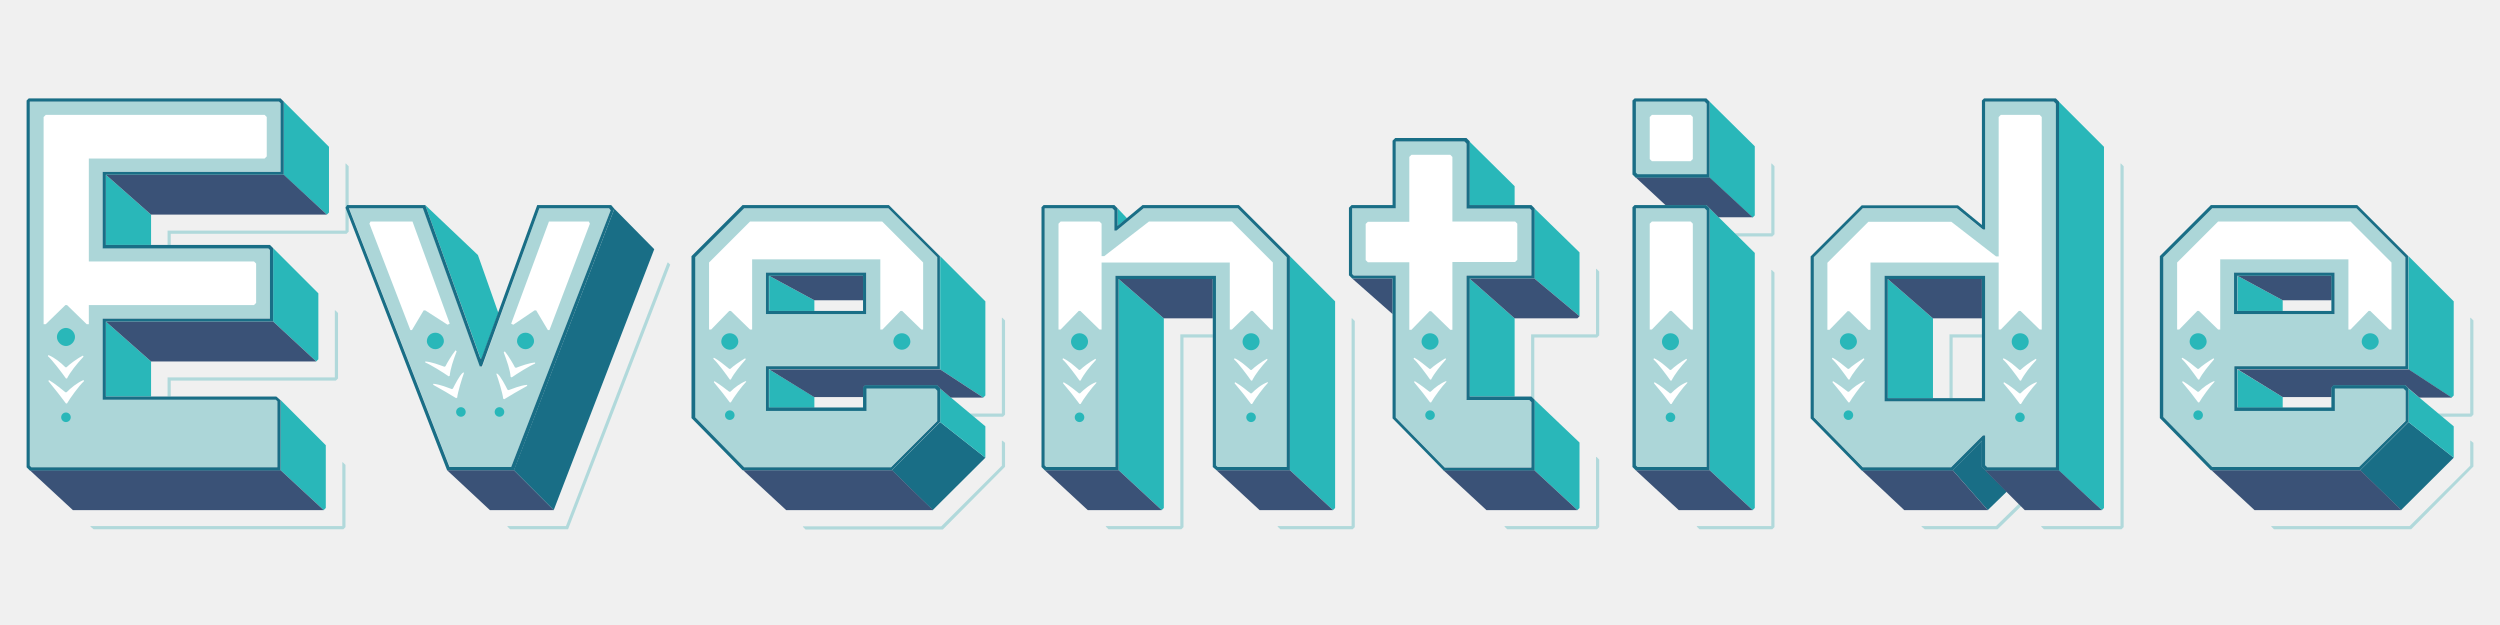
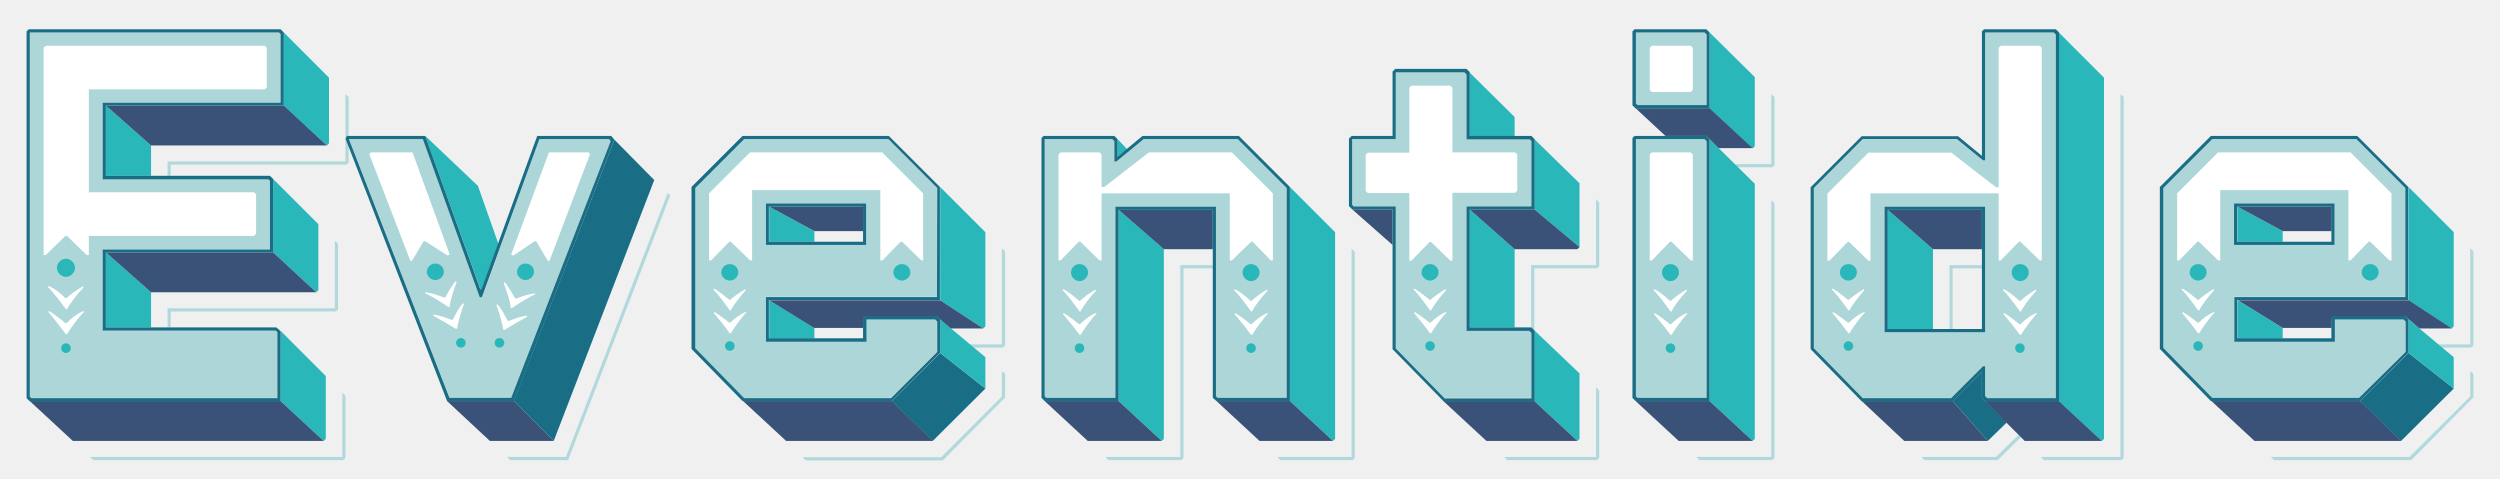
- <svg xmlns="http://www.w3.org/2000/svg" version="1.1" id="Layer_1" x="0px" y="0px" viewBox="0 0 940 235" enable-background="new 0 0 940 235" xml:space="preserve">
-   <path fill="#B1D9DB" d="M125.9,141.9H63v7.2h1.2v-6h62.1l0.8-0.8v-24.6l-1-1h-0.2V141.9z M128.7,197.8H34v0.2l1.2,1h93.9l0.8-0.8  v-23.4l-1-1h-0.2V197.8z M129.9,86.7H63v5.4h1.2v-4.2h66.1l0.8-0.8V62.5l-1-1h-0.2V86.7z" />
-   <polygon fill="#B1D9DB" points="252,99.5 251.2,98.7 251,98.7 212.8,197.8 190.8,197.8 190.8,198 191.8,199 213.6,199 " />
-   <path fill="#B1D9DB" d="M376.7,155.5h-12l1.4,1.2h11l0.8-0.8v-35.4l-1-1h-0.2V155.5z M377.9,166.5l-1-0.8h-0.2v9.4l-22.8,22.8h-52  v0.2l1,1h51.6l23.4-23.6V166.5z" />
-   <path fill="#B1D9DB" d="M508.2,197.8h-27.8v0.2l1,1h27.2l0.8-0.8v-77.5l-1-1h-0.2V197.8z M415.8,197.8v0.2l1,1h27.4l0.8-0.8v-71.3  h11v-1.2h-12.2v72.1H415.8z" />
-   <path fill="#B1D9DB" d="M600.5,199l0.8-0.8v-25.4l-1-1h-0.2v26h-34.4v0.2l1,1H600.5z M576.9,150.3v-23.4h23.6l0.8-0.8v-24l-1-1h-0.2  v24.6h-24.4v23.4L576.9,150.3z" />
-   <path fill="#B1D9DB" d="M666,87.7h-13.6v0.2l1,1h13l0.8-0.8V62.5l-1-1H666V87.7z M666,197.8h-28v0.2l1,1h27.4l0.8-0.8v-95.7l-1-1  H666V197.8z" />
-   <path fill="#B1D9DB" d="M759.1,189.4l-8.6,8.4h-28v0.2l1.2,1h27.4l9-8.8L759.1,189.4z M797.3,197.8h-29.8v0.2l1,1h29.2l0.8-0.8V62.5  l-1-1h-0.2V197.8z M734.2,149.7v-22.8h11v-1.2H733v24H734.2z" />
-   <path fill="#B1D9DB" d="M928.8,155.5h-12l1.4,1.2h11l0.8-0.8v-35.4l-1-1h-0.2V155.5z M930,166.5l-1-0.8h-0.2v9.4L906,197.8h-52v0.2  l1,1h51.6l23.4-23.6V166.5z" />
-   <polygon fill="#196E86" points="231,78.5 193.2,176.8 208.2,191.8 246,93.7 " />
-   <polygon fill="#196E86" points="350.7,191.8 370.5,172.1 353.5,158.7 335.3,176.8 " />
-   <polygon fill="#196E86" points="745.2,175.6 745.2,165.7 734.2,176.8 747.4,191.8 754.6,184.8 " />
-   <polygon fill="#196E86" points="902.8,191.8 922.6,172.1 905.6,158.7 887.4,176.8 " />
-   <path fill="#29B7B9" d="M56.8,149.1v-13.2l-17-15v28.2H56.8z M121.7,191.8l0.8-0.8v-23.6l-17-17v26.4L121.7,191.8z M56.8,92.1V80.7  l-17-15v26.4H56.8z M122.9,80.7l0.8-0.8V55.2l-17-17v27.6L122.9,80.7z M118.9,135.9l0.8-0.8v-24.8l-17-17v27.6L118.9,135.9z" />
-   <polygon fill="#29B7B9" points="187.4,117.7 179.7,95.9 159.9,77.1 180.7,134.9 181.1,134.9 " />
-   <path fill="#29B7B9" d="M370.5,172.1v-11.8l-17-14.2v12.6L370.5,172.1z M289.2,153.3h17v-4l-17-10.4V153.3z M369.7,149.5l0.8-0.8  v-35.4l-17-17v42.6L369.7,149.5z M289.2,103.7v13.2h17v-4L289.2,103.7z" />
-   <path fill="#29B7B9" d="M420.2,78.3v6.6l3.6-2.8L420.2,78.3z M420.6,104.9v71.9l16.2,15l0.8-0.8v-71.3L420.6,104.9z M485,96.3v80.5  l16.2,15l0.8-0.8v-77.7L485,96.3z" />
-   <path fill="#29B7B9" d="M593.1,191.8l0.8-0.8v-24.6l-17-16.2v26.6L593.1,191.8z M593.9,118.9v-24l-17-16.6v26.4L593.9,118.9z   M569.5,119.7l-17-15v44.4h17V119.7z M552.5,53.2v24h17v-7.2L552.5,53.2z" />
-   <path fill="#29B7B9" d="M659.8,55l-17-16.8v28.6l16.2,15l0.8-0.8V55z M659.8,95.1l-17-16.8v98.5l16.2,15l0.8-0.8V95.1z" />
-   <path fill="#29B7B9" d="M726.8,149.7v-30l-17-14.8v44.8H726.8z M790.3,191.8l0.8-0.8V55.2l-17-17v138.7L790.3,191.8z" />
-   <path fill="#29B7B9" d="M922.6,172.1v-11.8l-17-14.2v12.6L922.6,172.1z M841.3,153.3h17v-4l-17-10.4V153.3z M921.8,149.5l0.8-0.8  v-35.4l-17-17v42.6L921.8,149.5z M841.3,103.7v13.2h17v-4L841.3,103.7z" />
-   <path fill="#3A5277" d="M11.2,176.8l16.2,15h94.3l-16.2-15H11.2z M56.8,80.7h66.1l-16.2-15H39.8L56.8,80.7z M56.8,135.9h62.1  l-16.2-15H39.8L56.8,135.9z" />
-   <polygon fill="#3A5277" points="193.2,176.8 168.1,176.8 184.2,191.8 208.2,191.8 " />
-   <path fill="#3A5277" d="M306.1,149.3h18.4v-3.6l0.8-0.8h27l1.2,1.2l4,3.4h12.2l-16.2-10.6h-64.3L306.1,149.3z M289.2,103.7l17,9.2  h18.4v-9.2H289.2z M295.6,191.8h55.2l-15.4-15h-56L295.6,191.8z" />
-   <path fill="#3A5277" d="M485,176.8h-27.6l16.2,15h27.6L485,176.8z M420.6,176.8h-27.8l16.2,15h27.8L420.6,176.8z M456,104.9h-35.4  l17,14.8H456V104.9z" />
-   <path fill="#3A5277" d="M523.6,104.7h-15.2l15.2,13.4V104.7z M593.1,119.7l0.8-0.8l-17-14.2h-24.4l17,15H593.1z M576.9,176.8h-34.2  l16.2,15h34.2L576.9,176.8z" />
-   <path fill="#3A5277" d="M642.8,66.7h-27.8l11.2,10.4h15.4l4.6,4.6H659L642.8,66.7z M642.8,176.8h-27.8l16.2,15H659L642.8,176.8z" />
-   <path fill="#3A5277" d="M761.3,191.8h29l-16.2-15h-27.8L761.3,191.8z M726.8,119.7h18.4v-14.8h-35.4L726.8,119.7z M734.2,176.8H700  l16,15h31.4L734.2,176.8z" />
-   <path fill="#3A5277" d="M858.3,149.3h18.4v-3.6l0.8-0.8h27l1.2,1.2l4,3.4h12.2l-16.2-10.6h-64.3L858.3,149.3z M841.3,103.7l17,9.2  h18.4v-9.2H841.3z M847.7,191.8h55.2l-15.4-15h-56L847.7,191.8z" />
-   <polygon fill="#ACD6D8" points="38.6,119.7 101.5,119.7 101.5,93.9 100.9,93.3 38.6,93.3 38.6,64.5 105.5,64.5 105.5,38.8   104.9,38.2 11.2,38.2 11.2,175.1 11.8,175.6 104.3,175.6 104.3,150.9 103.7,150.3 38.6,150.3 " />
-   <polygon fill="#ACD6D8" points="181.3,137.9 180.5,137.9 159.1,78.3 131.3,78.3 169.1,175.6 192.2,175.6 229.6,79.1 229,78.3   202.8,78.3 " />
-   <path fill="#ACD6D8" d="M288,118.1v-15.6h37.8v15.6H288z M352.3,96.7l-18.4-18.4h-54.2l-18.4,18.4v60.1l18.4,18.8h55.2l17.4-17.4  v-11.4l-0.8-0.8h-25.8v8.4H288v-16.8h64.3V96.7z" />
-   <polygon fill="#ACD6D8" points="419,79.1 418.2,78.3 392.9,78.3 392.9,175.1 393.5,175.6 419.4,175.6 419.4,103.7 457.2,103.7   457.2,175.1 457.8,175.6 483.8,175.6 483.8,96.7 465.4,78.3 430,78.3 419.8,86.7 419,86.7 " />
-   <polygon fill="#ACD6D8" points="524.8,78.3 508.4,78.3 508.4,102.9 509,103.5 524.8,103.5 524.8,156.9 543.1,175.6 575.7,175.6   575.7,151.1 574.9,150.3 551.3,150.3 551.3,103.5 575.7,103.5 575.7,78.9 575.1,78.3 551.3,78.3 551.3,54 550.5,53.2 524.8,53.2 " />
-   <path fill="#ACD6D8" d="M641.7,39l-0.8-0.8h-25.8v26.8l0.6,0.6h26V39z M641.7,79.1l-0.8-0.8h-25.8v96.7l0.6,0.6h26V79.1z" />
-   <path fill="#ACD6D8" d="M746.4,103.7v47.2h-37.8v-47.2H746.4z M746.4,174.9l0.8,0.8h25.8V39l-0.8-0.8h-25.8v48.2h-0.8l-9.8-8h-35.4  L682,96.7v60.1l18.4,18.8h33.2l12-12h0.8V174.9z" />
-   <path fill="#ACD6D8" d="M840.1,118.1v-15.6h37.8v15.6H840.1z M904.4,96.7L886,78.3h-54.2l-18.4,18.4v60.1l18.4,18.8H887l17.4-17.4  v-11.4l-0.8-0.8h-25.8v8.4h-37.8v-16.8h64.3V96.7z" />
-   <path fill="#196E86" d="M39.8,149.1v-28.2h62.9V93.3l-1.2-1.2H39.8V65.7h66.9V38.2l-1.2-1.2H10.8L10,37.8v137.9l1.2,1.2h94.3v-26.4  l-1.6-1.4H39.8z M38.6,150.3h65.1l0.6,0.6v24.8H11.8l-0.6-0.6V38.2h93.7l0.6,0.6v25.8H38.6v28.8h62.3l0.6,0.6v25.8H38.6V150.3z" />
-   <path fill="#196E86" d="M202.8,78.3H229l0.6,0.8l-37.4,96.5h-23.2l-37.8-97.3h27.8l21.4,59.5h0.8L202.8,78.3z M159.9,77.1h-29.4  l-0.6,1l38.2,98.7h25.2L231,78.5l-1.2-1.4H202l-21,57.7h-0.4L159.9,77.1z" />
-   <path fill="#196E86" d="M325.7,118.1v-15.6H288v15.6H325.7z M352.3,137.7H288v16.8h37.8v-8.4h25.8l0.8,0.8v11.4l-17.4,17.4h-55.2  l-18.4-18.8V96.7l18.4-18.4h54.2l18.4,18.4V137.7z M324.5,116.9h-35.4v-13.2h35.4V116.9z M335.3,176.8l18.2-18.2v-12.6l-1.2-1.2h-27  l-0.8,0.8v7.6h-35.4v-14.4h64.3V96.3l-19.2-19.2h-55l-19.2,19.2v60.9l19.2,19.6H335.3z" />
-   <path fill="#196E86" d="M419,86.7h0.8l10.2-8.4h35.4l18.4,18.4v78.9h-26l-0.6-0.6v-71.3h-37.8v71.9h-26l-0.6-0.6V78.3h25.4l0.8,0.8  V86.7z M420.2,78.3l-1.2-1.2h-26.6l-0.8,0.8v97.7l1.2,1.2h27.8v-71.9H456v70.7l1.4,1.2H485V96.3l-19.2-19.2h-36.2l-9.4,7.8V78.3z" />
-   <path fill="#196E86" d="M524.8,53.2h25.8l0.8,0.8v24.4h23.8l0.6,0.6v24.6h-24.4v46.8h23.6l0.8,0.8v24.6h-32.6l-18.4-18.8v-53.4H509  l-0.6-0.6V78.3h16.4V53.2z M523.6,157.3l19.2,19.6h34.2v-26.6l-1.2-1.2h-23.2v-44.4h24.4V78.3l-1.2-1.2h-23.2v-24l-1.2-1.2h-26.8  l-1,1v24.2h-15.4l-1,1v25.4l1.2,1.2h15.2V157.3z" />
-   <path fill="#196E86" d="M641.7,65.5h-26l-0.6-0.6V38.2h25.8l0.8,0.8V65.5z M642.8,38.2l-1.2-1.2h-27l-0.8,0.8v27.8l1.2,1.2h27.8  V38.2z M641.7,175.6h-26l-0.6-0.6V78.3h25.8l0.8,0.8V175.6z M642.8,78.3l-1.2-1.2h-27l-0.8,0.8v97.7l1.2,1.2h27.8V78.3z" />
-   <path fill="#196E86" d="M708.6,103.7v47.2h37.8v-47.2H708.6z M745.2,104.9v44.8h-35.4v-44.8H745.2z M745.2,165.7v10l1.2,1.2h27.8  V38.2l-1.2-1.2h-27l-0.8,0.8v46.8l-9-7.4H700l-19.2,19.2v60.9l19.2,19.6h34.2L745.2,165.7z M746.4,163.7h-0.8l-12,12h-33.2  L682,156.9V96.7l18.4-18.4h35.4l9.8,8h0.8V38.2h25.8l0.8,0.8v136.7h-25.8l-0.8-0.8V163.7z" />
-   <path fill="#196E86" d="M877.8,118.1v-15.6h-37.8v15.6H877.8z M904.4,137.7h-64.3v16.8h37.8v-8.4h25.8l0.8,0.8v11.4L887,175.6h-55.2  l-18.4-18.8V96.7l18.4-18.4H886l18.4,18.4V137.7z M876.6,116.9h-35.4v-13.2h35.4V116.9z M887.4,176.8l18.2-18.2v-12.6l-1.2-1.2h-27  l-0.8,0.8v7.6h-35.4v-14.4h64.3V96.3l-19.2-19.2h-55l-19.2,19.2v60.9l19.2,19.6H887.4z" />
-   <path fill="#FFFFFF" d="M25.2,142.3c1.2-2.4,3.6-5.4,6.2-8.2l-0.2-0.4c-2.4,1.2-5.2,3.4-6.2,4.4h-0.4c-1.8-1.8-4-3.6-6.4-4.6  l-0.2,0.4c1.6,1.4,5.4,6.4,6.8,8.4H25.2z M25.2,151.7c1-1.8,4.6-6.8,6.4-8.4l-0.2-0.4c-2.4,1-4.8,3-6.4,4.6h-0.4  c-1-0.8-3.8-3.2-6.2-4.6l-0.2,0.4c2.6,3.2,5,6.2,6.6,8.4H25.2z M95.5,114.7l0.8-0.8V99.1l-0.8-0.8H33.4V59.6h66.1l0.8-0.8V44  l-0.8-0.8H17.2L16.4,44v77.9h0.8l7.4-7.2h0.6l7.4,7.2h0.8v-7.2H95.5z" />
-   <path fill="#FFFFFF" d="M189.6,150.1c2.2-1.4,5.4-3.2,8.6-5v-0.4c-2.6,0.2-5.8,1.6-7,2l-0.4-0.2c-0.6-1.2-2.6-5.2-3.8-6h-0.4  c0.8,2.2,2.4,7.4,2.6,9.4L189.6,150.1z M171.9,149.5c0.2-2,1.8-7.2,2.6-9.4h-0.4c-1.2,0.8-3.2,4.8-3.8,6l-0.4,0.2  c-1.2-0.4-4.4-1.8-7-2v0.4c3.2,1.8,6.4,3.6,8.6,5L171.9,149.5z M169.1,141.3c0.2-2.6,1.4-6,2.6-9.2l-0.4-0.4c-1.6,2-3.2,4.8-3.8,6  l-0.4,0.2c-2.2-0.8-4.8-1.8-7.2-2v0.4c2,0.8,6.8,3.8,8.8,5.2L169.1,141.3z M192.4,141.9c2-1.4,6.8-4.4,8.8-5.2v-0.4  c-2.4,0.2-5,1.2-7.2,2l-0.4-0.2c-0.6-1.2-2.2-4-3.8-6l-0.4,0.4c1.2,3.2,2.4,6.6,2.6,9.2L192.4,141.9z M206.4,83.3l-14.2,38.4  l0.8,0.4l8-5.4h0.6l4.4,7.4h0.6l15.2-40l-0.4-0.8H206.4z M139.3,83.3l-0.4,0.8l15.4,40h0.6l4.4-7.4h0.6l8.4,5.4l0.8-0.4l-14-38.4  H139.3z" />
-   <path fill="#FFFFFF" d="M274.8,142.7c1.2-2.4,3.4-5,5.6-7.6l-0.2-0.4c-2,1.2-4.6,3-5.6,4h-0.4c-1.8-1.4-3.8-3.2-5.8-4.2l-0.2,0.4  c1.6,1.4,4.8,5.8,6.2,7.8H274.8z M274.8,151.3c1-1.8,4.2-6.2,5.8-7.8l-0.2-0.2c-2,0.8-4.2,2.4-5.8,4h-0.4c-1-0.8-3.6-2.8-5.6-4  l-0.2,0.4c2.2,2.6,4.4,5.4,6,7.6H274.8z M347.1,123.9V98.7l-15.4-15.4H282l-15.4,15.4v25.2h0.8l6.8-7h0.6l7.2,7h0.8V97.5h48.2v26.4  h0.8l6.8-7h0.6l7.2,7H347.1z" />
-   <path fill="#FFFFFF" d="M406.3,143.1c1.2-2.4,3.4-5.2,5.8-7.8l-0.2-0.4c-2.2,1.2-4.8,3.2-5.8,4.2h-0.4c-1.8-1.6-3.8-3.4-6-4.4  l-0.2,0.4c1.6,1.4,5,6,6.4,8H406.3z M470.8,143.1c1.2-2.4,3.4-5.2,5.8-7.8l-0.2-0.4c-2.2,1.2-4.8,3.2-5.8,4.2h-0.4  c-1.8-1.6-3.8-3.4-6-4.4l-0.2,0.4c1.6,1.4,5,6,6.4,8H470.8z M406.3,151.9c1-1.8,4.4-6.4,6-8l-0.2-0.2c-2.2,0.8-4.4,2.6-6,4.2h-0.4  c-1-0.8-3.6-3-5.8-4.2l-0.2,0.4c2.4,2.8,4.6,5.6,6.2,7.8H406.3z M470.8,151.9c1-1.8,4.4-6.4,6-8l-0.2-0.2c-2.2,0.8-4.4,2.6-6,4.2  h-0.4c-1-0.8-3.6-3-5.8-4.2l-0.2,0.4c2.4,2.8,4.6,5.6,6.2,7.8H470.8z M414.2,123.9V98.7h48.2v25.2h0.8l7.2-7h0.6l6.8,7h0.8V98.7  l-15.4-15.4H432l-16.8,13h-1V84.1l-0.8-0.8h-14.6l-0.8,0.8v39.8h0.8l6.8-7h0.6l7.2,7H414.2z" />
-   <path fill="#FFFFFF" d="M538.1,142.7c1.2-2.4,3.4-5,5.6-7.6l-0.2-0.4c-2,1.2-4.6,3-5.6,4h-0.4c-1.8-1.4-3.8-3.2-5.8-4.2l-0.2,0.4  c1.6,1.4,4.8,5.8,6.2,7.8H538.1z M538.1,151.3c1-1.8,4.2-6.2,5.8-7.8l-0.2-0.2c-2,0.8-4.2,2.4-5.8,4h-0.4c-1-0.8-3.6-2.8-5.6-4  l-0.2,0.4c2.2,2.6,4.4,5.4,6,7.6H538.1z M546.1,59l-0.8-0.8h-14.6l-0.8,0.8v24.4h-15.6l-0.8,0.8v13.6l0.8,0.8h15.6v25.4h0.8l6.8-7  h0.6l7.2,7h0.8V98.5h23.6l0.8-0.8V84.1l-0.8-0.8h-23.6V59z" />
-   <path fill="#FFFFFF" d="M628.5,143.1c1.2-2.4,3.4-5.2,5.8-7.8l-0.2-0.4c-2.2,1.2-4.8,3.2-5.8,4.2h-0.4c-1.8-1.6-3.8-3.4-6-4.4  l-0.2,0.4c1.6,1.4,5,6,6.4,8H628.5z M628.5,151.9c1-1.8,4.4-6.4,6-8l-0.2-0.2c-2.2,0.8-4.4,2.6-6,4.2h-0.4c-1-0.8-3.6-3-5.8-4.2  l-0.2,0.4c2.4,2.8,4.6,5.6,6.2,7.8H628.5z M635.7,60.6l0.8-0.8V44l-0.8-0.8h-14.6l-0.8,0.8v15.8l0.8,0.8H635.7z M636.5,84.1  l-0.8-0.8h-14.6l-0.8,0.8v39.8h0.8l6.8-7h0.6l7.2,7h0.8V84.1z" />
-   <path fill="#FFFFFF" d="M695.4,142.7c1.2-2.4,3.4-5,5.6-7.6l-0.2-0.4c-2,1.2-4.6,3-5.6,4h-0.4c-1.8-1.4-3.8-3.2-5.8-4.2l-0.2,0.4  c1.6,1.4,4.8,5.8,6.2,7.8H695.4z M695.4,151.3c1-1.8,4.2-6.2,5.8-7.8l-0.2-0.2c-2,0.8-4.2,2.4-5.8,4h-0.4c-1-0.8-3.6-2.8-5.6-4  l-0.2,0.4c2.2,2.6,4.4,5.4,6,7.6H695.4z M759.9,143.1c1.2-2.4,3.4-5.2,5.8-7.8l-0.2-0.4c-2.2,1.2-4.8,3.2-5.8,4.2h-0.4  c-1.8-1.6-3.8-3.4-6-4.4l-0.2,0.4c1.6,1.4,5,6,6.4,8H759.9z M759.9,151.9c1-1.8,4.4-6.4,6-8l-0.2-0.2c-2.2,0.8-4.4,2.6-6,4.2h-0.4  c-1-0.8-3.6-3-5.8-4.2l-0.2,0.4c2.4,2.8,4.6,5.6,6.2,7.8H759.9z M767.7,123.9V44l-0.8-0.8h-14.6l-0.8,0.8v52.4h-1l-16.8-13h-31.2  l-15.4,15.4v25.2h0.8l6.8-7h0.6l7.2,7h0.8V98.7h48.2v25.2h0.8l6.8-7h0.6l7.2,7H767.7z" />
-   <path fill="#FFFFFF" d="M826.9,142.7c1.2-2.4,3.4-5,5.6-7.6l-0.2-0.4c-2,1.2-4.6,3-5.6,4h-0.4c-1.8-1.4-3.8-3.2-5.8-4.2l-0.2,0.4  c1.6,1.4,4.8,5.8,6.2,7.8H826.9z M826.9,151.3c1-1.8,4.2-6.2,5.8-7.8l-0.2-0.2c-2,0.8-4.2,2.4-5.8,4h-0.4c-1-0.8-3.6-2.8-5.6-4  l-0.2,0.4c2.2,2.6,4.4,5.4,6,7.6H826.9z M899.2,123.9V98.7l-15.4-15.4h-49.8l-15.4,15.4v25.2h0.8l6.8-7h0.6l7.2,7h0.8V97.5H883v26.4  h0.8l6.8-7h0.6l7.2,7H899.2z" />
-   <path fill="#29B7B9" d="M23,156.9c0,1,0.8,1.8,1.8,1.8s1.8-0.8,1.8-1.8c0-1-0.8-1.8-1.8-1.8S23,155.9,23,156.9z M21.4,126.7  c0,1.8,1.6,3.4,3.4,3.4c1.8,0,3.4-1.6,3.4-3.4c0-1.8-1.6-3.4-3.4-3.4C23,123.3,21.4,124.9,21.4,126.7z" />
-   <path fill="#29B7B9" d="M171.5,154.9c0,1,0.8,1.8,1.8,1.8c1,0,1.8-0.8,1.8-1.8c0-1-0.8-1.8-1.8-1.8  C172.3,153.1,171.5,153.9,171.5,154.9z M160.5,128.3c0,1.4,1.4,3,3.2,3c1.8,0,3.2-1.6,3.2-3c0-1.8-1.4-3.2-3.2-3.2  C161.9,125.1,160.5,126.5,160.5,128.3z M189.6,154.9c0-1-0.8-1.8-1.8-1.8c-1,0-1.8,0.8-1.8,1.8c0,1,0.8,1.8,1.8,1.8  C188.8,156.7,189.6,155.9,189.6,154.9z M200.8,128.3c0-1.8-1.4-3.2-3.2-3.2c-1.8,0-3.2,1.4-3.2,3.2c0,1.4,1.4,3,3.2,3  C199.4,131.3,200.8,129.7,200.8,128.3z" />
-   <path fill="#29B7B9" d="M335.9,128.5c0,1.4,1.4,3,3.2,3c1.8,0,3.2-1.6,3.2-3c0-1.8-1.4-3.2-3.2-3.2  C337.3,125.3,335.9,126.7,335.9,128.5z M272.6,156.1c0,1,0.8,1.8,1.8,1.8c1,0,1.8-0.8,1.8-1.8c0-1-0.8-1.8-1.8-1.8  C273.4,154.3,272.6,155.1,272.6,156.1z M271.2,128.5c0,1.4,1.4,3,3.2,3s3.2-1.6,3.2-3c0-1.8-1.4-3.2-3.2-3.2  S271.2,126.7,271.2,128.5z" />
-   <path fill="#29B7B9" d="M468.6,156.9c0,1,0.8,1.8,1.8,1.8c1,0,1.8-0.8,1.8-1.8c0-1-0.8-1.8-1.8-1.8  C469.4,155.1,468.6,155.9,468.6,156.9z M467.2,128.5c0,1.6,1.4,3.2,3.2,3.2c1.8,0,3.2-1.6,3.2-3.2c0-1.8-1.4-3.2-3.2-3.2  C468.6,125.3,467.2,126.7,467.2,128.5z M404.1,156.9c0,1,0.8,1.8,1.8,1.8c1,0,1.8-0.8,1.8-1.8c0-1-0.8-1.8-1.8-1.8  C404.9,155.1,404.1,155.9,404.1,156.9z M402.7,128.5c0,1.6,1.4,3.2,3.2,3.2c1.8,0,3.2-1.6,3.2-3.2c0-1.8-1.4-3.2-3.2-3.2  C404.1,125.3,402.7,126.7,402.7,128.5z" />
-   <path fill="#29B7B9" d="M535.9,156.1c0,1,0.8,1.8,1.8,1.8s1.8-0.8,1.8-1.8c0-1-0.8-1.8-1.8-1.8S535.9,155.1,535.9,156.1z   M534.5,128.5c0,1.4,1.4,3,3.2,3s3.2-1.6,3.2-3c0-1.8-1.4-3.2-3.2-3.2S534.5,126.7,534.5,128.5z" />
-   <path fill="#29B7B9" d="M626.3,156.9c0,1,0.8,1.8,1.8,1.8c1,0,1.8-0.8,1.8-1.8c0-1-0.8-1.8-1.8-1.8  C627.1,155.1,626.3,155.9,626.3,156.9z M624.9,128.5c0,1.6,1.4,3.2,3.2,3.2c1.8,0,3.2-1.6,3.2-3.2c0-1.8-1.4-3.2-3.2-3.2  C626.3,125.3,624.9,126.7,624.9,128.5z" />
-   <path fill="#29B7B9" d="M693.2,156.1c0,1,0.8,1.8,1.8,1.8c1,0,1.8-0.8,1.8-1.8c0-1-0.8-1.8-1.8-1.8  C694,154.3,693.2,155.1,693.2,156.1z M691.8,128.5c0,1.4,1.4,3,3.2,3c1.8,0,3.2-1.6,3.2-3c0-1.8-1.4-3.2-3.2-3.2  C693.2,125.3,691.8,126.7,691.8,128.5z M757.7,156.9c0,1,0.8,1.8,1.8,1.8c1,0,1.8-0.8,1.8-1.8c0-1-0.8-1.8-1.8-1.8  C758.5,155.1,757.7,155.9,757.7,156.9z M756.4,128.5c0,1.6,1.4,3.2,3.2,3.2c1.8,0,3.2-1.6,3.2-3.2c0-1.8-1.4-3.2-3.2-3.2  C757.7,125.3,756.4,126.7,756.4,128.5z" />
-   <path fill="#29B7B9" d="M888,128.5c0,1.4,1.4,3,3.2,3s3.2-1.6,3.2-3c0-1.8-1.4-3.2-3.2-3.2S888,126.7,888,128.5z M824.7,156.1  c0,1,0.8,1.8,1.8,1.8s1.8-0.8,1.8-1.8c0-1-0.8-1.8-1.8-1.8S824.7,155.1,824.7,156.1z M823.3,128.5c0,1.4,1.4,3,3.2,3s3.2-1.6,3.2-3  c0-1.8-1.4-3.2-3.2-3.2S823.3,126.7,823.3,128.5z" />
+ <svg xmlns="http://www.w3.org/2000/svg" version="1.1" id="Layer_1" x="0px" y="0px" viewBox="0 0 940 180" style="enable-background:new 0 0 940 180;" xml:space="preserve">
+   <style type="text/css">
+ 	.st0{fill:#B1D9DB;}
+ 	.st1{fill:#196E86;}
+ 	.st2{fill:#29B7B9;}
+ 	.st3{fill:#3A5277;}
+ 	.st4{fill:#ACD6D8;}
+ 	.st5{fill:#FFFFFF;}
+ </style>
+   <path class="st0" d="M125.9,115.9H63v7.2h1.2v-6h62.1l0.8-0.8V91.7l-1-1h-0.2V115.9z M128.7,171.8H34v0.2l1.2,1h93.9l0.8-0.8v-23.4  l-1-1h-0.2L128.7,171.8L128.7,171.8z M129.9,60.7H63v5.4h1.2v-4.2h66.1l0.8-0.8V36.5l-1-1h-0.2V60.7z" />
+   <polygon class="st0" points="252,73.5 251.2,72.7 251,72.7 212.8,171.8 190.8,171.8 190.8,172 191.8,173 213.6,173 " />
+   <path class="st0" d="M376.7,129.5h-12l1.4,1.2h11l0.8-0.8V94.5l-1-1h-0.2L376.7,129.5L376.7,129.5z M377.9,140.5l-1-0.8h-0.2v9.4  l-22.8,22.8h-52v0.2l1,1h51.6l23.4-23.6V140.5z" />
+   <path class="st0" d="M508.2,171.8h-27.8v0.2l1,1h27.2l0.8-0.8V94.7l-1-1h-0.2V171.8z M415.8,171.8v0.2l1,1h27.4l0.8-0.8v-71.3h11  v-1.2h-12.2v72.1L415.8,171.8L415.8,171.8z" />
+   <path class="st0" d="M600.5,173l0.8-0.8v-25.4l-1-1h-0.2v26h-34.4v0.2l1,1H600.5z M576.9,124.3v-23.4h23.6l0.8-0.8v-24l-1-1h-0.2  v24.6h-24.4v23.4L576.9,124.3z" />
+   <path class="st0" d="M666,61.7h-13.6v0.2l1,1h13l0.8-0.8V36.5l-1-1H666V61.7z M666,171.8h-28v0.2l1,1h27.4l0.8-0.8V76.5l-1-1H666  V171.8z" />
+   <path class="st0" d="M759.1,163.4l-8.6,8.4h-28v0.2l1.2,1h27.4l9-8.8L759.1,163.4z M797.3,171.8h-29.8v0.2l1,1h29.2l0.8-0.8V36.5  l-1-1h-0.2V171.8z M734.2,123.7v-22.8h11v-1.2H733v24H734.2z" />
+   <path class="st0" d="M928.8,129.5h-12l1.4,1.2h11l0.8-0.8V94.5l-1-1h-0.2V129.5z M930,140.5l-1-0.8h-0.2v9.4L906,171.8h-52v0.2l1,1  h51.6l23.4-23.6V140.5z" />
+   <polygon class="st1" points="231,52.5 193.2,150.8 208.2,165.8 246,67.7 " />
+   <polygon class="st1" points="350.7,165.8 370.5,146.1 353.5,132.7 335.3,150.8 " />
+   <polygon class="st1" points="745.2,149.6 745.2,139.7 734.2,150.8 747.4,165.8 754.6,158.8 " />
+   <polygon class="st1" points="902.8,165.8 922.6,146.1 905.6,132.7 887.4,150.8 " />
+   <path class="st2" d="M56.8,123.1v-13.2l-17-15v28.2H56.8z M121.7,165.8l0.8-0.8v-23.6l-17-17v26.4L121.7,165.8z M56.8,66.1V54.7  l-17-15v26.4H56.8z M122.9,54.7l0.8-0.8V29.2l-17-17v27.6L122.9,54.7z M118.9,109.9l0.8-0.8V84.3l-17-17v27.6L118.9,109.9z" />
+   <polygon class="st2" points="187.4,91.7 179.7,69.9 159.9,51.1 180.7,108.9 181.1,108.9 " />
+   <path class="st2" d="M370.5,146.1v-11.8l-17-14.2v12.6L370.5,146.1z M289.2,127.3h17v-4l-17-10.4V127.3z M369.7,123.5l0.8-0.8V87.3  l-17-17v42.6L369.7,123.5z M289.2,77.7v13.2h17v-4L289.2,77.7z" />
+   <path class="st2" d="M420.2,52.3v6.6l3.6-2.8L420.2,52.3z M420.6,78.9v71.9l16.2,15l0.8-0.8V93.7L420.6,78.9z M485,70.3v80.5  l16.2,15l0.8-0.8V87.3L485,70.3z" />
+   <path class="st2" d="M593.1,165.8l0.8-0.8v-24.6l-17-16.2v26.6L593.1,165.8z M593.9,92.9v-24l-17-16.6v26.4L593.9,92.9z M569.5,93.7  l-17-15v44.4h17V93.7z M552.5,27.2v24h17V44L552.5,27.2z" />
+   <path class="st2" d="M659.8,29l-17-16.8v28.6l16.2,15l0.8-0.8V29z M659.8,69.1l-17-16.8v98.5l16.2,15l0.8-0.8V69.1z" />
+   <path class="st2" d="M726.8,123.7v-30l-17-14.8v44.8H726.8z M790.3,165.8l0.8-0.8V29.2l-17-17v138.7L790.3,165.8z" />
+   <path class="st2" d="M922.6,146.1v-11.8l-17-14.2v12.6L922.6,146.1z M841.3,127.3h17v-4l-17-10.4V127.3z M921.8,123.5l0.8-0.8V87.3  l-17-17v42.6L921.8,123.5z M841.3,77.7v13.2h17v-4L841.3,77.7z" />
+   <path class="st3" d="M11.2,150.8l16.2,15h94.3l-16.2-15H11.2z M56.8,54.7h66.1l-16.2-15H39.8L56.8,54.7z M56.8,109.9h62.1l-16.2-15  H39.8L56.8,109.9z" />
+   <polygon class="st3" points="193.2,150.8 168.1,150.8 184.2,165.8 208.2,165.8 " />
+   <path class="st3" d="M306.1,123.3h18.4v-3.6l0.8-0.8h27l1.2,1.2l4,3.4h12.2l-16.2-10.6h-64.3L306.1,123.3z M289.2,77.7l17,9.2h18.4  v-9.2H289.2z M295.6,165.8h55.2l-15.4-15h-56L295.6,165.8z" />
+   <path class="st3" d="M485,150.8h-27.6l16.2,15h27.6L485,150.8z M420.6,150.8h-27.8l16.2,15h27.8L420.6,150.8z M456,78.9h-35.4  l17,14.8H456V78.9z" />
+   <path class="st3" d="M523.6,78.7h-15.2l15.2,13.4V78.7z M593.1,93.7l0.8-0.8l-17-14.2h-24.4l17,15H593.1z M576.9,150.8h-34.2  l16.2,15h34.2L576.9,150.8z" />
+   <path class="st3" d="M642.8,40.7H615l11.2,10.4h15.4l4.6,4.6H659L642.8,40.7z M642.8,150.8H615l16.2,15H659L642.8,150.8z" />
+   <path class="st3" d="M761.3,165.8h29l-16.2-15h-27.8L761.3,165.8z M726.8,93.7h18.4V78.9h-35.4L726.8,93.7z M734.2,150.8H700l16,15  h31.4L734.2,150.8z" />
+   <path class="st3" d="M858.3,123.3h18.4v-3.6l0.8-0.8h27l1.2,1.2l4,3.4h12.2l-16.2-10.6h-64.3L858.3,123.3z M841.3,77.7l17,9.2h18.4  v-9.2H841.3z M847.7,165.8h55.2l-15.4-15h-56L847.7,165.8z" />
+   <polygon class="st4" points="38.6,93.7 101.5,93.7 101.5,67.9 100.9,67.3 38.6,67.3 38.6,38.5 105.5,38.5 105.5,12.8 104.9,12.2   11.2,12.2 11.2,149.1 11.8,149.6 104.3,149.6 104.3,124.9 103.7,124.3 38.6,124.3 " />
+   <polygon class="st4" points="181.3,111.9 180.5,111.9 159.1,52.3 131.3,52.3 169.1,149.6 192.2,149.6 229.6,53.1 229,52.3   202.8,52.3 " />
+   <path class="st4" d="M288,92.1V76.5h37.8v15.6H288z M352.3,70.7l-18.4-18.4h-54.2l-18.4,18.4v60.1l18.4,18.8h55.2l17.4-17.4v-11.4  l-0.8-0.8h-25.8v8.4H288v-16.8h64.3V70.7z" />
+   <polygon class="st4" points="419,53.1 418.2,52.3 392.9,52.3 392.9,149.1 393.5,149.6 419.4,149.6 419.4,77.7 457.2,77.7   457.2,149.1 457.8,149.6 483.8,149.6 483.8,70.7 465.4,52.3 430,52.3 419.8,60.7 419,60.7 " />
+   <polygon class="st4" points="524.8,52.3 508.4,52.3 508.4,76.9 509,77.5 524.8,77.5 524.8,130.9 543.1,149.6 575.7,149.6   575.7,125.1 574.9,124.3 551.3,124.3 551.3,77.5 575.7,77.5 575.7,52.9 575.1,52.3 551.3,52.3 551.3,28 550.5,27.2 524.8,27.2 " />
+   <path class="st4" d="M641.7,13l-0.8-0.8h-25.8V39l0.6,0.6h26V13z M641.7,53.1l-0.8-0.8h-25.8V149l0.6,0.6h26V53.1z" />
+   <path class="st4" d="M746.4,77.7v47.2h-37.8V77.7H746.4z M746.4,148.9l0.8,0.8H773V13l-0.8-0.8h-25.8v48.2h-0.8l-9.8-8h-35.4  L682,70.7v60.1l18.4,18.8h33.2l12-12h0.8V148.9z" />
+   <path class="st4" d="M840.1,92.1V76.5h37.8v15.6H840.1z M904.4,70.7L886,52.3h-54.2l-18.4,18.4v60.1l18.4,18.8H887l17.4-17.4v-11.4  l-0.8-0.8h-25.8v8.4H840v-16.8h64.3L904.4,70.7L904.4,70.7z" />
+   <path class="st1" d="M39.8,123.1V94.9h62.9V67.3l-1.2-1.2H39.8V39.7h66.9V12.2l-1.2-1.2H10.8L10,11.8v137.9l1.2,1.2h94.3v-26.4  l-1.6-1.4H39.8z M38.6,124.3h65.1l0.6,0.6v24.8H11.8l-0.6-0.6V12.2h93.7l0.6,0.6v25.8H38.6v28.8h62.3l0.6,0.6v25.8H38.6V124.3z" />
+   <path class="st1" d="M202.8,52.3H229l0.6,0.8l-37.4,96.5H169l-37.8-97.3H159l21.4,59.5h0.8L202.8,52.3z M159.9,51.1h-29.4l-0.6,1  l38.2,98.7h25.2L231,52.5l-1.2-1.4H202l-21,57.7h-0.4L159.9,51.1z" />
+   <path class="st1" d="M325.7,92.1V76.5H288v15.6H325.7z M352.3,111.7H288v16.8h37.8v-8.4h25.8l0.8,0.8v11.4L335,149.7h-55.2  l-18.4-18.8V70.7l18.4-18.4H334l18.4,18.4L352.3,111.7L352.3,111.7z M324.5,90.9h-35.4V77.7h35.4V90.9z M335.3,150.8l18.2-18.2V120  l-1.2-1.2h-27l-0.8,0.8v7.6h-35.4v-14.4h64.3V70.3l-19.2-19.2h-55L260,70.3v60.9l19.2,19.6L335.3,150.8L335.3,150.8z" />
+   <path class="st1" d="M419,60.7h0.8l10.2-8.4h35.4l18.4,18.4v78.9h-26l-0.6-0.6V77.7h-37.8v71.9h-26l-0.6-0.6V52.3h25.4l0.8,0.8  L419,60.7L419,60.7z M420.2,52.3l-1.2-1.2h-26.6l-0.8,0.8v97.7l1.2,1.2h27.8V78.9H456v70.7l1.4,1.2H485V70.3l-19.2-19.2h-36.2  l-9.4,7.8L420.2,52.3L420.2,52.3z" />
+   <path class="st1" d="M524.8,27.2h25.8l0.8,0.8v24.4h23.8l0.6,0.6v24.6h-24.4v46.8H575l0.8,0.8v24.6h-32.6L524.8,131V77.6H509  l-0.6-0.6V52.3h16.4V27.2z M523.6,131.3l19.2,19.6H577v-26.6l-1.2-1.2h-23.2V78.7H577V52.3l-1.2-1.2h-23.2v-24l-1.2-1.2h-26.8l-1,1  v24.2h-15.4l-1,1v25.4l1.2,1.2h15.2V131.3z" />
+   <path class="st1" d="M641.7,39.5h-26l-0.6-0.6V12.2h25.8l0.8,0.8V39.5z M642.8,12.2l-1.2-1.2h-27l-0.8,0.8v27.8l1.2,1.2h27.8V12.2z   M641.7,149.6h-26l-0.6-0.6V52.3h25.8l0.8,0.8V149.6z M642.8,52.3l-1.2-1.2h-27l-0.8,0.8v97.7l1.2,1.2h27.8V52.3z" />
+   <path class="st1" d="M708.6,77.7v47.2h37.8V77.7H708.6z M745.2,78.9v44.8h-35.4V78.9C709.8,78.9,745.2,78.9,745.2,78.9z   M745.2,139.7v10l1.2,1.2h27.8V12.2L773,11h-27l-0.8,0.8v46.8l-9-7.4H700l-19.2,19.2v60.9l19.2,19.6h34.2L745.2,139.7z M746.4,137.7  h-0.8l-12,12h-33.2L682,130.9V70.7l18.4-18.4h35.4l9.8,8h0.8V12.2h25.8L773,13v136.7h-25.8l-0.8-0.8V137.7z" />
+   <path class="st1" d="M877.8,92.1V76.5H840v15.6H877.8z M904.4,111.7h-64.3v16.8h37.8v-8.4h25.8l0.8,0.8v11.4L887,149.6h-55.2  l-18.4-18.8V70.7l18.4-18.4H886l18.4,18.4V111.7z M876.6,90.9h-35.4V77.7h35.4V90.9z M887.4,150.8l18.2-18.2V120l-1.2-1.2h-27  l-0.8,0.8v7.6h-35.4v-14.4h64.3V70.3l-19.2-19.2h-55l-19.2,19.2v60.9l19.2,19.6L887.4,150.8L887.4,150.8z" />
+   <path class="st5" d="M25.2,116.3c1.2-2.4,3.6-5.4,6.2-8.2l-0.2-0.4c-2.4,1.2-5.2,3.4-6.2,4.4h-0.4c-1.8-1.8-4-3.6-6.4-4.6l-0.2,0.4  c1.6,1.4,5.4,6.4,6.8,8.4L25.2,116.3L25.2,116.3z M25.2,125.7c1-1.8,4.6-6.8,6.4-8.4l-0.2-0.4c-2.4,1-4.8,3-6.4,4.6h-0.4  c-1-0.8-3.8-3.2-6.2-4.6l-0.2,0.4c2.6,3.2,5,6.2,6.6,8.4H25.2z M95.5,88.7l0.8-0.8V73.1l-0.8-0.8H33.4V33.6h66.1l0.8-0.8V18  l-0.8-0.8H17.2L16.4,18v77.9h0.8l7.4-7.2h0.6l7.4,7.2h0.8v-7.2C33.4,88.7,95.5,88.7,95.5,88.7z" />
+   <path class="st5" d="M189.6,124.1c2.2-1.4,5.4-3.2,8.6-5v-0.4c-2.6,0.2-5.8,1.6-7,2l-0.4-0.2c-0.6-1.2-2.6-5.2-3.8-6h-0.4  c0.8,2.2,2.4,7.4,2.6,9.4L189.6,124.1z M171.9,123.5c0.2-2,1.8-7.2,2.6-9.4h-0.4c-1.2,0.8-3.2,4.8-3.8,6l-0.4,0.2  c-1.2-0.4-4.4-1.8-7-2v0.4c3.2,1.8,6.4,3.6,8.6,5L171.9,123.5z M169.1,115.3c0.2-2.6,1.4-6,2.6-9.2l-0.4-0.4c-1.6,2-3.2,4.8-3.8,6  l-0.4,0.2c-2.2-0.8-4.8-1.8-7.2-2v0.4c2,0.8,6.8,3.8,8.8,5.2L169.1,115.3z M192.4,115.9c2-1.4,6.8-4.4,8.8-5.2v-0.4  c-2.4,0.2-5,1.2-7.2,2l-0.4-0.2c-0.6-1.2-2.2-4-3.8-6l-0.4,0.4c1.2,3.2,2.4,6.6,2.6,9.2L192.4,115.9z M206.4,57.3l-14.2,38.4  l0.8,0.4l8-5.4h0.6l4.4,7.4h0.6l15.2-40l-0.4-0.8H206.4z M139.3,57.3l-0.4,0.8l15.4,40h0.6l4.4-7.4h0.6l8.4,5.4l0.8-0.4l-14-38.4  H139.3z" />
+   <path class="st5" d="M274.8,116.7c1.2-2.4,3.4-5,5.6-7.6l-0.2-0.4c-2,1.2-4.6,3-5.6,4h-0.4c-1.8-1.4-3.8-3.2-5.8-4.2l-0.2,0.4  c1.6,1.4,4.8,5.8,6.2,7.8H274.8z M274.8,125.3c1-1.8,4.2-6.2,5.8-7.8l-0.2-0.2c-2,0.8-4.2,2.4-5.8,4h-0.4c-1-0.8-3.6-2.8-5.6-4  l-0.2,0.4c2.2,2.6,4.4,5.4,6,7.6H274.8z M347.1,97.9V72.7l-15.4-15.4H282l-15.4,15.4v25.2h0.8l6.8-7h0.6l7.2,7h0.8V71.5H331v26.4  h0.8l6.8-7h0.6l7.2,7H347.1z" />
+   <path class="st5" d="M406.3,117.1c1.2-2.4,3.4-5.2,5.8-7.8l-0.2-0.4c-2.2,1.2-4.8,3.2-5.8,4.2h-0.4c-1.8-1.6-3.8-3.4-6-4.4l-0.2,0.4  c1.6,1.4,5,6,6.4,8H406.3z M470.8,117.1c1.2-2.4,3.4-5.2,5.8-7.8l-0.2-0.4c-2.2,1.2-4.8,3.2-5.8,4.2h-0.4c-1.8-1.6-3.8-3.4-6-4.4  l-0.2,0.4c1.6,1.4,5,6,6.4,8H470.8z M406.3,125.9c1-1.8,4.4-6.4,6-8l-0.2-0.2c-2.2,0.8-4.4,2.6-6,4.2h-0.4c-1-0.8-3.6-3-5.8-4.2  l-0.2,0.4c2.4,2.8,4.6,5.6,6.2,7.8H406.3z M470.8,125.9c1-1.8,4.4-6.4,6-8l-0.2-0.2c-2.2,0.8-4.4,2.6-6,4.2h-0.4  c-1-0.8-3.6-3-5.8-4.2l-0.2,0.4c2.4,2.8,4.6,5.6,6.2,7.8H470.8z M414.2,97.9V72.7h48.2v25.2h0.8l7.2-7h0.6l6.8,7h0.8V72.7  l-15.4-15.4H432l-16.8,13h-1V58.1l-0.8-0.8h-14.6l-0.8,0.8v39.8h0.8l6.8-7h0.6l7.2,7C413.4,97.9,414.2,97.9,414.2,97.9z" />
+   <path class="st5" d="M538.1,116.7c1.2-2.4,3.4-5,5.6-7.6l-0.2-0.4c-2,1.2-4.6,3-5.6,4h-0.4c-1.8-1.4-3.8-3.2-5.8-4.2l-0.2,0.4  c1.6,1.4,4.8,5.8,6.2,7.8H538.1z M538.1,125.3c1-1.8,4.2-6.2,5.8-7.8l-0.2-0.2c-2,0.8-4.2,2.4-5.8,4h-0.4c-1-0.8-3.6-2.8-5.6-4  l-0.2,0.4c2.2,2.6,4.4,5.4,6,7.6H538.1z M546.1,33l-0.8-0.8h-14.6l-0.8,0.8v24.4h-15.6l-0.8,0.8v13.6l0.8,0.8h15.6V98h0.8l6.8-7h0.6  l7.2,7h0.8V72.5h23.6l0.8-0.8V58.1l-0.8-0.8h-23.6V33z" />
+   <path class="st5" d="M628.5,117.1c1.2-2.4,3.4-5.2,5.8-7.8l-0.2-0.4c-2.2,1.2-4.8,3.2-5.8,4.2h-0.4c-1.8-1.6-3.8-3.4-6-4.4l-0.2,0.4  c1.6,1.4,5,6,6.4,8H628.5z M628.5,125.9c1-1.8,4.4-6.4,6-8l-0.2-0.2c-2.2,0.8-4.4,2.6-6,4.2h-0.4c-1-0.8-3.6-3-5.8-4.2l-0.2,0.4  c2.4,2.8,4.6,5.6,6.2,7.8H628.5z M635.7,34.6l0.8-0.8V18l-0.8-0.8h-14.6l-0.8,0.8v15.8l0.8,0.8H635.7z M636.5,58.1l-0.8-0.8h-14.6  l-0.8,0.8v39.8h0.8l6.8-7h0.6l7.2,7h0.8V58.1z" />
+   <path class="st5" d="M695.4,116.7c1.2-2.4,3.4-5,5.6-7.6l-0.2-0.4c-2,1.2-4.6,3-5.6,4h-0.4c-1.8-1.4-3.8-3.2-5.8-4.2l-0.2,0.4  c1.6,1.4,4.8,5.8,6.2,7.8H695.4z M695.4,125.3c1-1.8,4.2-6.2,5.8-7.8l-0.2-0.2c-2,0.8-4.2,2.4-5.8,4h-0.4c-1-0.8-3.6-2.8-5.6-4  l-0.2,0.4c2.2,2.6,4.4,5.4,6,7.6H695.4z M759.9,117.1c1.2-2.4,3.4-5.2,5.8-7.8l-0.2-0.4c-2.2,1.2-4.8,3.2-5.8,4.2h-0.4  c-1.8-1.6-3.8-3.4-6-4.4l-0.2,0.4c1.6,1.4,5,6,6.4,8H759.9z M759.9,125.9c1-1.8,4.4-6.4,6-8l-0.2-0.2c-2.2,0.8-4.4,2.6-6,4.2h-0.4  c-1-0.8-3.6-3-5.8-4.2l-0.2,0.4c2.4,2.8,4.6,5.6,6.2,7.8H759.9z M767.7,97.9V18l-0.8-0.8h-14.6l-0.8,0.8v52.4h-1l-16.8-13h-31.2  l-15.4,15.4V98h0.8l6.8-7h0.6l7.2,7h0.8V72.7h48.2v25.2h0.8l6.8-7h0.6l7.2,7C766.9,97.9,767.7,97.9,767.7,97.9z" />
+   <path class="st5" d="M826.9,116.7c1.2-2.4,3.4-5,5.6-7.6l-0.2-0.4c-2,1.2-4.6,3-5.6,4h-0.4c-1.8-1.4-3.8-3.2-5.8-4.2l-0.2,0.4  c1.6,1.4,4.8,5.8,6.2,7.8H826.9z M826.9,125.3c1-1.8,4.2-6.2,5.8-7.8l-0.2-0.2c-2,0.8-4.2,2.4-5.8,4h-0.4c-1-0.8-3.6-2.8-5.6-4  l-0.2,0.4c2.2,2.6,4.4,5.4,6,7.6H826.9z M899.2,97.9V72.7l-15.4-15.4H834l-15.4,15.4v25.2h0.8l6.8-7h0.6l7.2,7h0.8V71.5H883v26.4  h0.8l6.8-7h0.6l7.2,7H899.2z" />
+   <path class="st2" d="M23,130.9c0,1,0.8,1.8,1.8,1.8s1.8-0.8,1.8-1.8s-0.8-1.8-1.8-1.8S23,129.9,23,130.9z M21.4,100.7  c0,1.8,1.6,3.4,3.4,3.4s3.4-1.6,3.4-3.4c0-1.8-1.6-3.4-3.4-3.4C23,97.3,21.4,98.9,21.4,100.7z" />
+   <path class="st2" d="M171.5,128.9c0,1,0.8,1.8,1.8,1.8s1.8-0.8,1.8-1.8s-0.8-1.8-1.8-1.8C172.3,127.1,171.5,127.9,171.5,128.9z   M160.5,102.3c0,1.4,1.4,3,3.2,3s3.2-1.6,3.2-3c0-1.8-1.4-3.2-3.2-3.2C161.9,99.1,160.5,100.5,160.5,102.3z M189.6,128.9  c0-1-0.8-1.8-1.8-1.8s-1.8,0.8-1.8,1.8s0.8,1.8,1.8,1.8S189.6,129.9,189.6,128.9z M200.8,102.3c0-1.8-1.4-3.2-3.2-3.2  s-3.2,1.4-3.2,3.2c0,1.4,1.4,3,3.2,3C199.4,105.3,200.8,103.7,200.8,102.3z" />
+   <path class="st2" d="M335.9,102.5c0,1.4,1.4,3,3.2,3c1.8,0,3.2-1.6,3.2-3c0-1.8-1.4-3.2-3.2-3.2S335.9,100.7,335.9,102.5z   M272.6,130.1c0,1,0.8,1.8,1.8,1.8s1.8-0.8,1.8-1.8s-0.8-1.8-1.8-1.8S272.6,129.1,272.6,130.1z M271.2,102.5c0,1.4,1.4,3,3.2,3  s3.2-1.6,3.2-3c0-1.8-1.4-3.2-3.2-3.2S271.2,100.7,271.2,102.5z" />
+   <path class="st2" d="M468.6,130.9c0,1,0.8,1.8,1.8,1.8s1.8-0.8,1.8-1.8s-0.8-1.8-1.8-1.8C469.4,129.1,468.6,129.9,468.6,130.9z   M467.2,102.5c0,1.6,1.4,3.2,3.2,3.2c1.8,0,3.2-1.6,3.2-3.2c0-1.8-1.4-3.2-3.2-3.2S467.2,100.7,467.2,102.5z M404.1,130.9  c0,1,0.8,1.8,1.8,1.8s1.8-0.8,1.8-1.8s-0.8-1.8-1.8-1.8C404.9,129.1,404.1,129.9,404.1,130.9z M402.7,102.5c0,1.6,1.4,3.2,3.2,3.2  c1.8,0,3.2-1.6,3.2-3.2c0-1.8-1.4-3.2-3.2-3.2S402.7,100.7,402.7,102.5z" />
+   <path class="st2" d="M535.9,130.1c0,1,0.8,1.8,1.8,1.8s1.8-0.8,1.8-1.8s-0.8-1.8-1.8-1.8S535.9,129.1,535.9,130.1z M534.5,102.5  c0,1.4,1.4,3,3.2,3s3.2-1.6,3.2-3c0-1.8-1.4-3.2-3.2-3.2S534.5,100.7,534.5,102.5z" />
+   <path class="st2" d="M626.3,130.9c0,1,0.8,1.8,1.8,1.8s1.8-0.8,1.8-1.8s-0.8-1.8-1.8-1.8C627.1,129.1,626.3,129.9,626.3,130.9z   M624.9,102.5c0,1.6,1.4,3.2,3.2,3.2s3.2-1.6,3.2-3.2c0-1.8-1.4-3.2-3.2-3.2C626.3,99.3,624.9,100.7,624.9,102.5z" />
+   <path class="st2" d="M693.2,130.1c0,1,0.8,1.8,1.8,1.8s1.8-0.8,1.8-1.8s-0.8-1.8-1.8-1.8S693.2,129.1,693.2,130.1z M691.8,102.5  c0,1.4,1.4,3,3.2,3s3.2-1.6,3.2-3c0-1.8-1.4-3.2-3.2-3.2S691.8,100.7,691.8,102.5z M757.7,130.9c0,1,0.8,1.8,1.8,1.8  s1.8-0.8,1.8-1.8s-0.8-1.8-1.8-1.8C758.5,129.1,757.7,129.9,757.7,130.9z M756.4,102.5c0,1.6,1.4,3.2,3.2,3.2s3.2-1.6,3.2-3.2  c0-1.8-1.4-3.2-3.2-3.2C757.7,99.3,756.4,100.7,756.4,102.5z" />
+   <path class="st2" d="M888,102.5c0,1.4,1.4,3,3.2,3s3.2-1.6,3.2-3c0-1.8-1.4-3.2-3.2-3.2S888,100.7,888,102.5z M824.7,130.1  c0,1,0.8,1.8,1.8,1.8s1.8-0.8,1.8-1.8s-0.8-1.8-1.8-1.8S824.7,129.1,824.7,130.1z M823.3,102.5c0,1.4,1.4,3,3.2,3s3.2-1.6,3.2-3  c0-1.8-1.4-3.2-3.2-3.2S823.3,100.7,823.3,102.5z" />
</svg>
